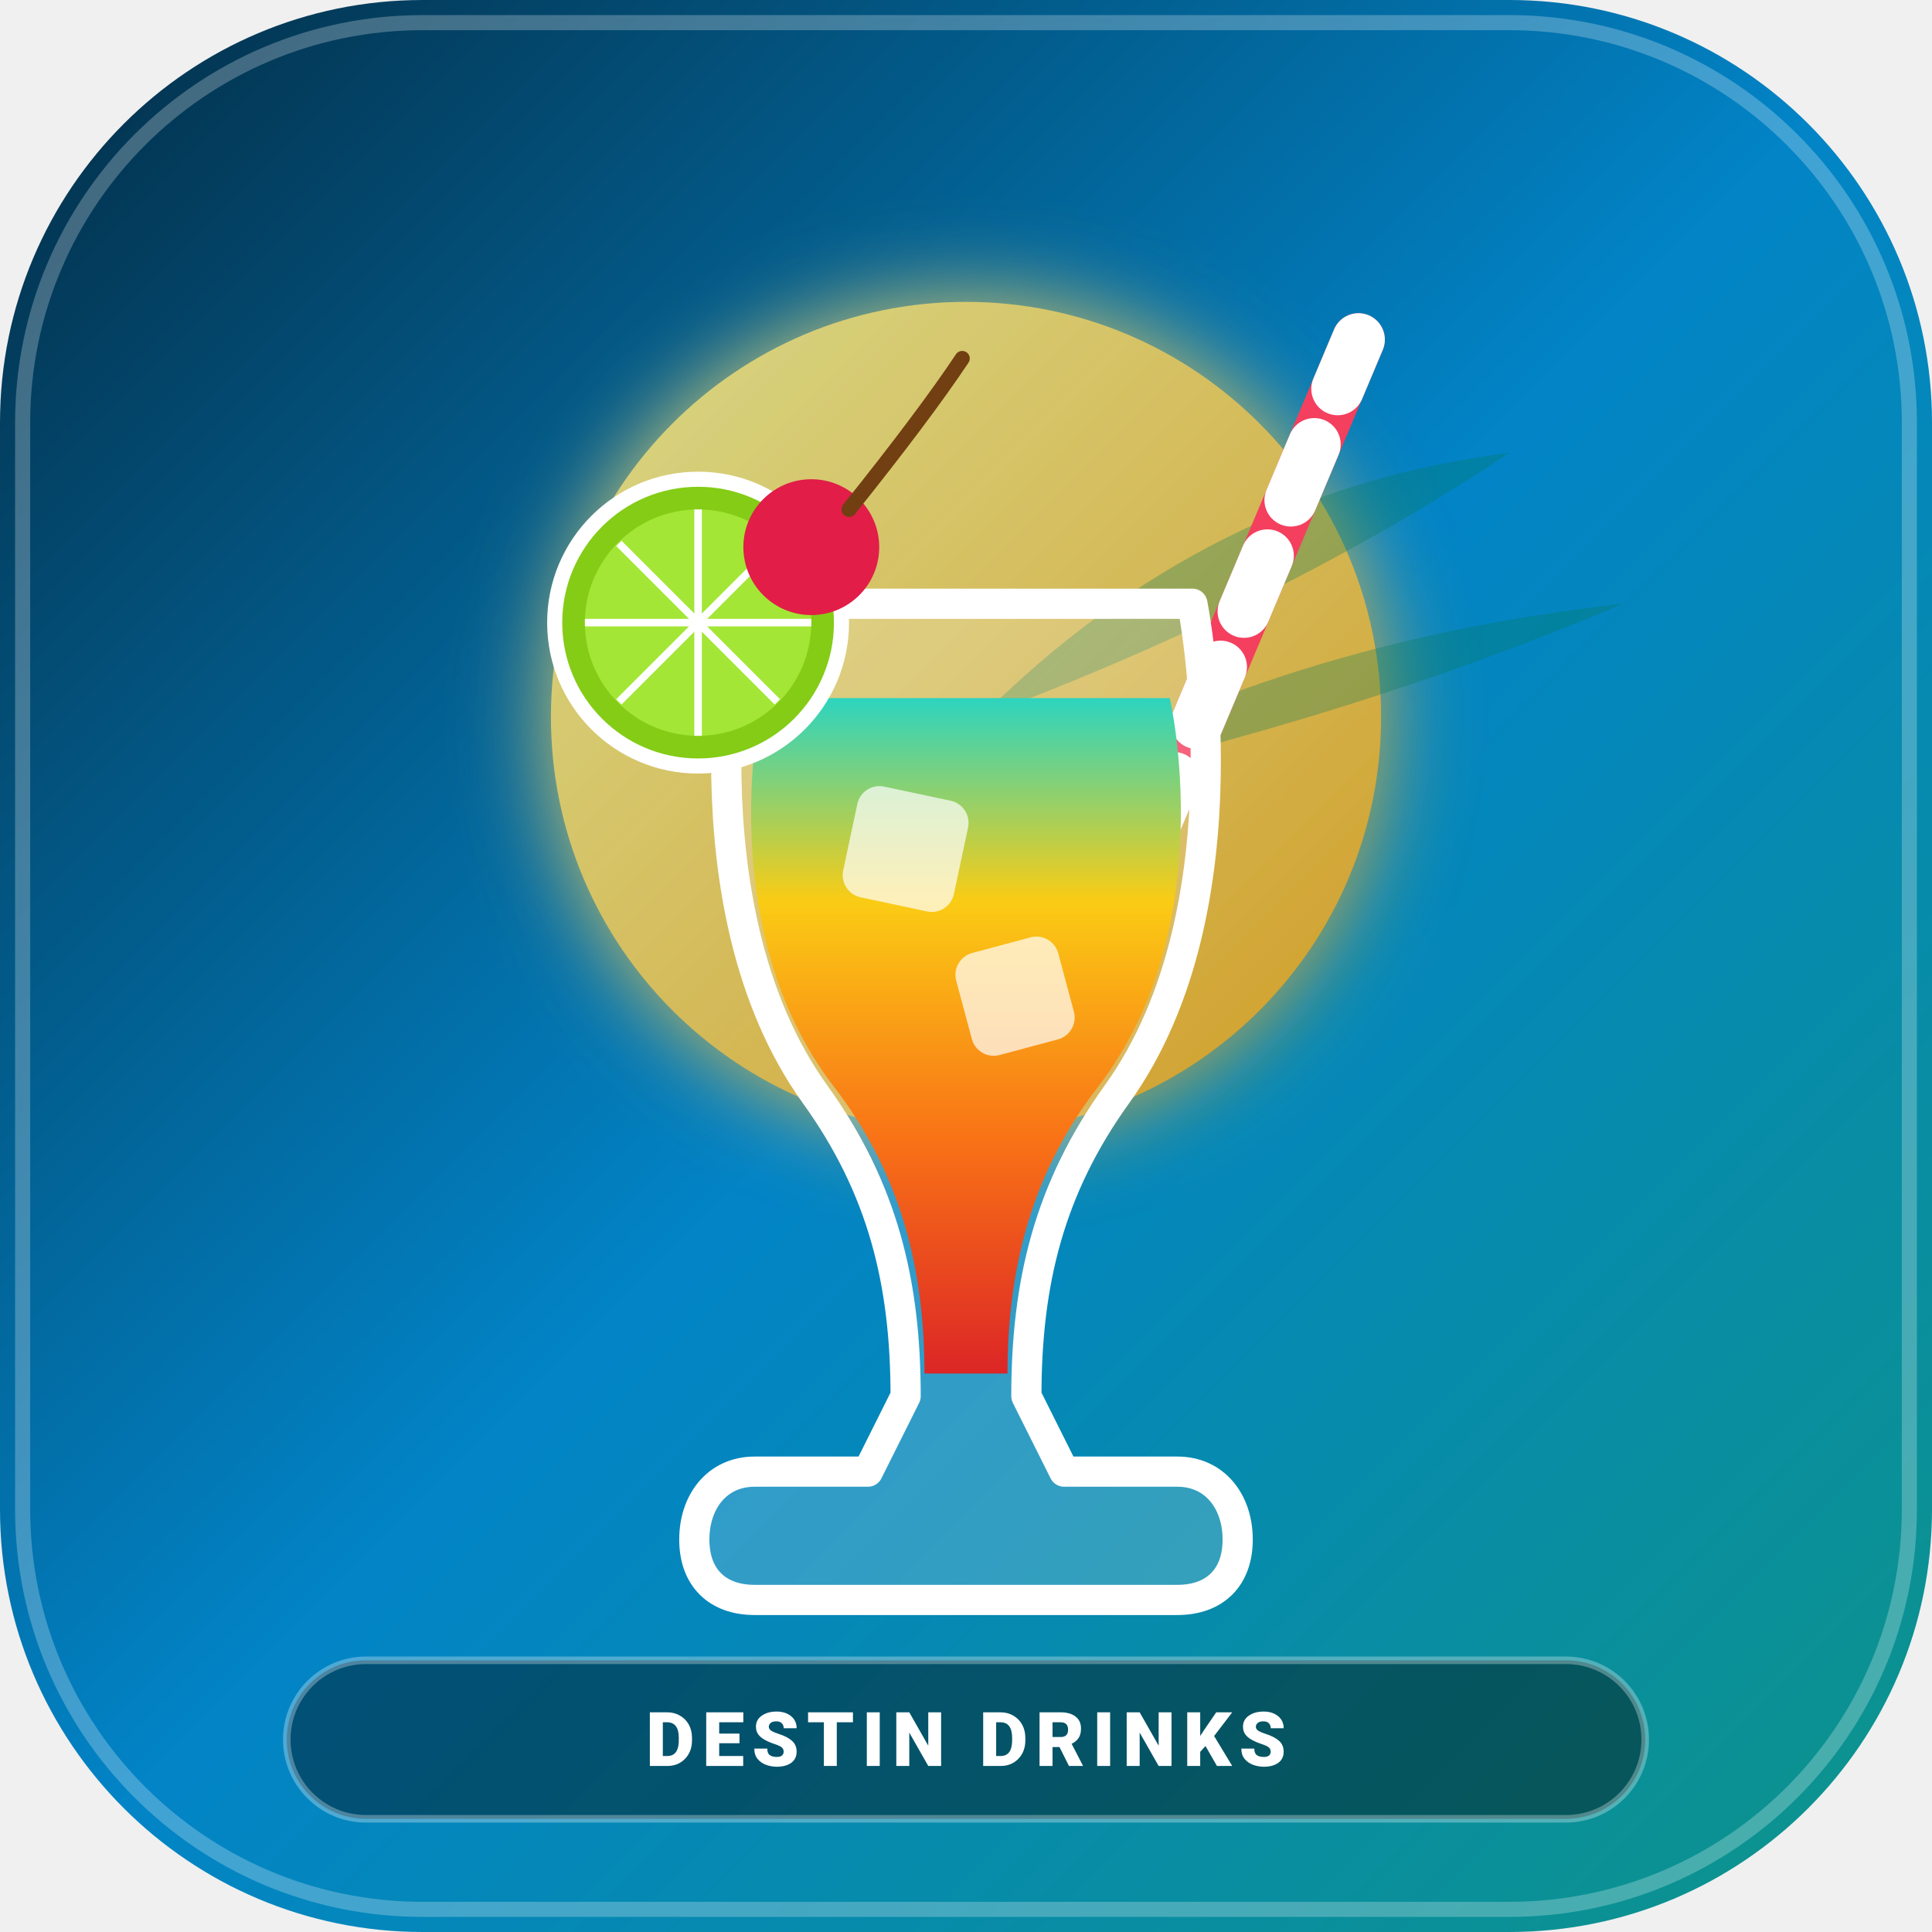
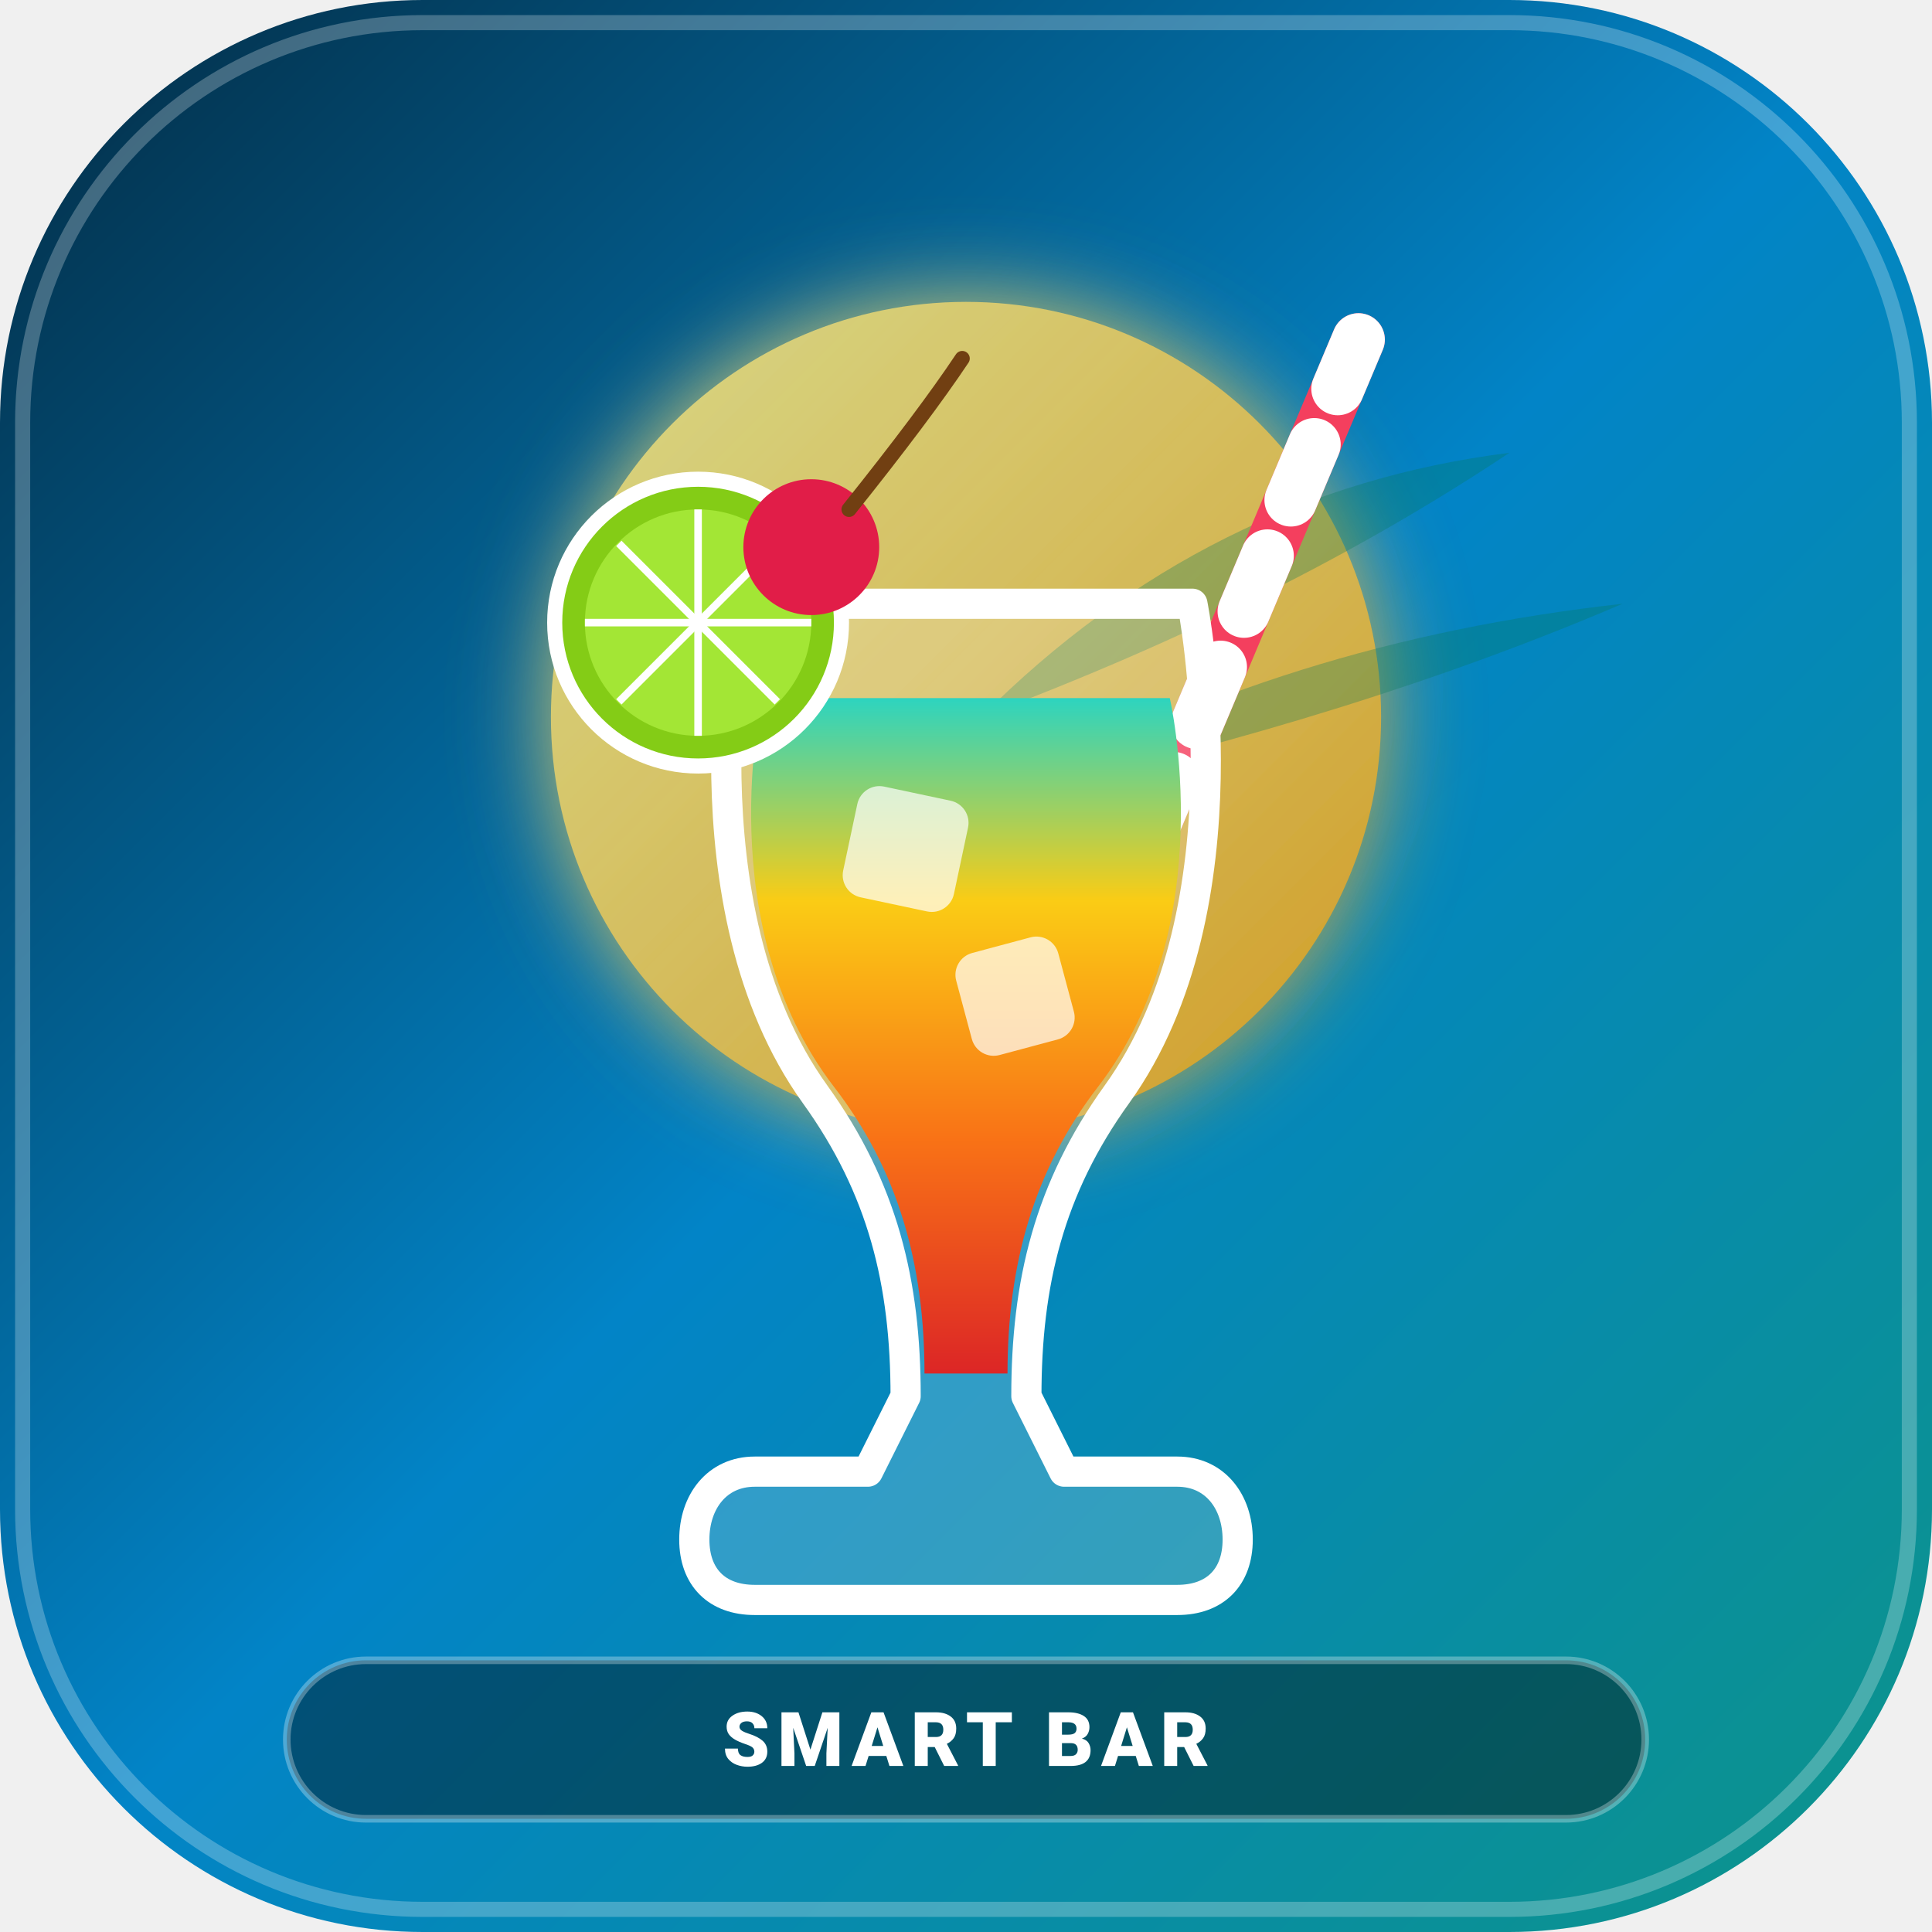
<svg xmlns="http://www.w3.org/2000/svg" viewBox="0 0 512 512" width="512" height="512">
  <defs>
    <linearGradient id="bgGrad" x1="0%" y1="0%" x2="100%" y2="100%">
      <stop offset="0%" stop-color="#032b43" />
      <stop offset="50%" stop-color="#0284c7" />
      <stop offset="100%" stop-color="#0d9488" />
    </linearGradient>
    <linearGradient id="cocktailGrad" x1="0%" y1="100%" x2="0%" y2="0%">
      <stop offset="0%" stop-color="#dc2626" />
      <stop offset="35%" stop-color="#f97316" />
      <stop offset="70%" stop-color="#facc15" />
      <stop offset="100%" stop-color="#2dd4bf" />
    </linearGradient>
    <linearGradient id="sunGrad" x1="0%" y1="0%" x2="100%" y2="100%">
      <stop offset="0%" stop-color="#fef08a" />
      <stop offset="100%" stop-color="#f59e0b" />
    </linearGradient>
    <filter id="glow" x="-20%" y="-20%" width="140%" height="140%">
      <feGaussianBlur stdDeviation="12" result="blur" />
      <feComposite in="SourceGraphic" in2="blur" operator="over" />
    </filter>
  </defs>
  <rect width="512" height="512" rx="112" fill="url(#bgGrad)" />
  <rect width="500" height="500" x="6" y="6" rx="106" fill="none" stroke="rgba(255,255,255,0.25)" stroke-width="4" />
  <circle cx="256" cy="190" r="110" fill="url(#sunGrad)" opacity="0.85" filter="url(#glow)" />
  <path d="M400,120 Q320,130 260,190 Q340,160 400,120 Z" fill="#047857" opacity="0.3" />
  <path d="M430,160 Q340,170 270,210 Q360,190 430,160 Z" fill="#047857" opacity="0.3" />
  <line x1="280" y1="280" x2="360" y2="90" stroke="#f43f5e" stroke-width="14" stroke-linecap="round" />
  <line x1="280" y1="280" x2="360" y2="90" stroke="#ffffff" stroke-width="14" stroke-dasharray="16 16" stroke-linecap="round" />
  <path d="M196,160 C196,160 180,240 216,290 C234,315 240,340 240,370 L230,390 L200,390 C190,390 184,398 184,408 C184,418 190,424 200,424 L312,424 C322,424 328,418 328,408 C328,398 322,390 312,390 L282,390 L272,370 C272,340 278,315 296,290 C332,240 316,160 316,160 Z" fill="rgba(255, 255, 255, 0.18)" stroke="#ffffff" stroke-width="8" stroke-linejoin="round" />
  <path d="M202,185 C202,185 188,245 221,288 C238,310 245,335 245,364 L267,364 C267,335 274,310 291,288 C324,245 310,185 310,185 Z" fill="url(#cocktailGrad)" />
  <rect x="225" y="210" width="30" height="30" rx="6" fill="rgba(255,255,255,0.7)" transform="rotate(12 240 225)" />
  <rect x="255" y="250" width="28" height="28" rx="6" fill="rgba(255,255,255,0.7)" transform="rotate(-15 269 264)" />
  <circle cx="185" cy="165" r="38" fill="#84cc16" stroke="#ffffff" stroke-width="4" />
  <circle cx="185" cy="165" r="30" fill="#a3e635" />
  <line x1="185" y1="135" x2="185" y2="195" stroke="#ffffff" stroke-width="2" />
  <line x1="155" y1="165" x2="215" y2="165" stroke="#ffffff" stroke-width="2" />
  <line x1="164" y1="144" x2="206" y2="186" stroke="#ffffff" stroke-width="2" />
  <line x1="164" y1="186" x2="206" y2="144" stroke="#ffffff" stroke-width="2" />
  <circle cx="215" cy="145" r="18" fill="#e11d48" />
  <path d="M225,135 Q245,110 255,95" fill="none" stroke="#713f12" stroke-width="4" stroke-linecap="round" />
  <rect x="76" y="440" width="360" height="42" rx="21" fill="rgba(0,0,0,0.4)" stroke="rgba(255,255,255,0.3)" stroke-width="2" />
-   <text x="256" y="468" font-family="-apple-system, BlinkMacSystemFont, 'Segoe UI', Roboto, sans-serif" font-size="20" font-weight="800" fill="#ffffff" text-anchor="middle" letter-spacing="2">DESTIN DRINKS</text>
+   <text x="256" y="468" font-family="-apple-system, BlinkMacSystemFont, 'Segoe UI', Roboto, sans-serif" font-size="20" font-weight="800" fill="#ffffff" text-anchor="middle" letter-spacing="2">SMART BAR</text>
</svg>
